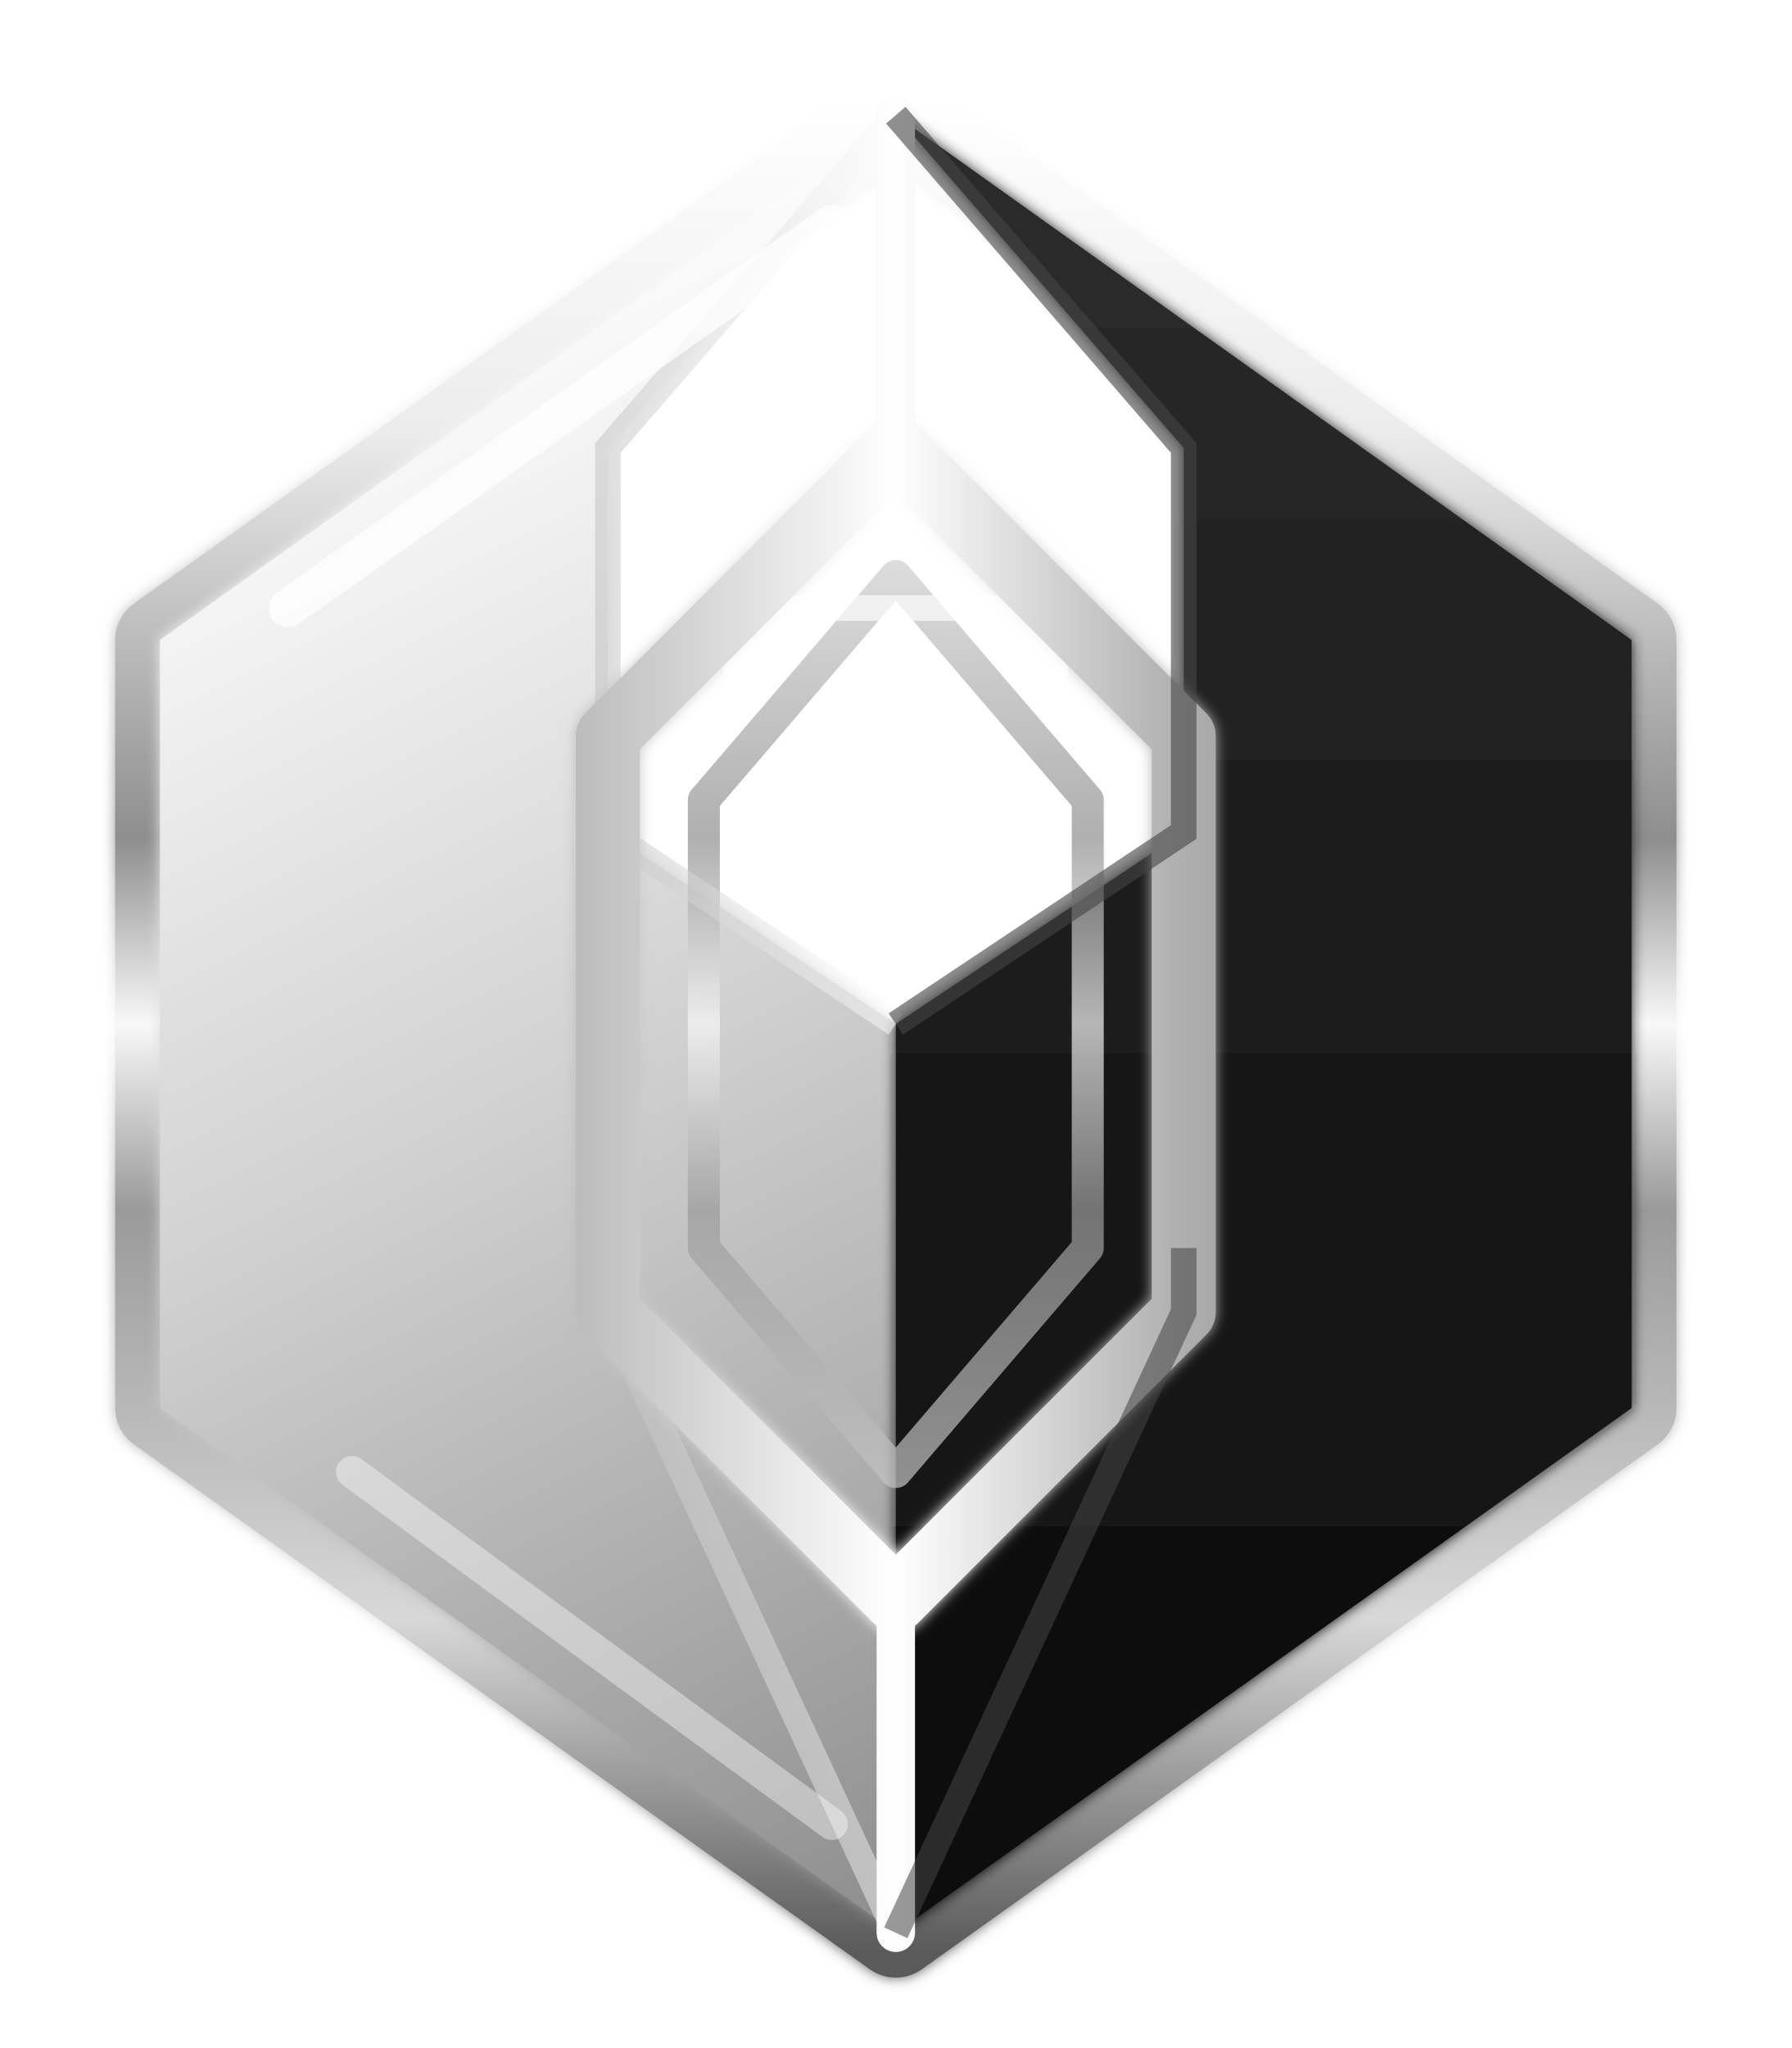
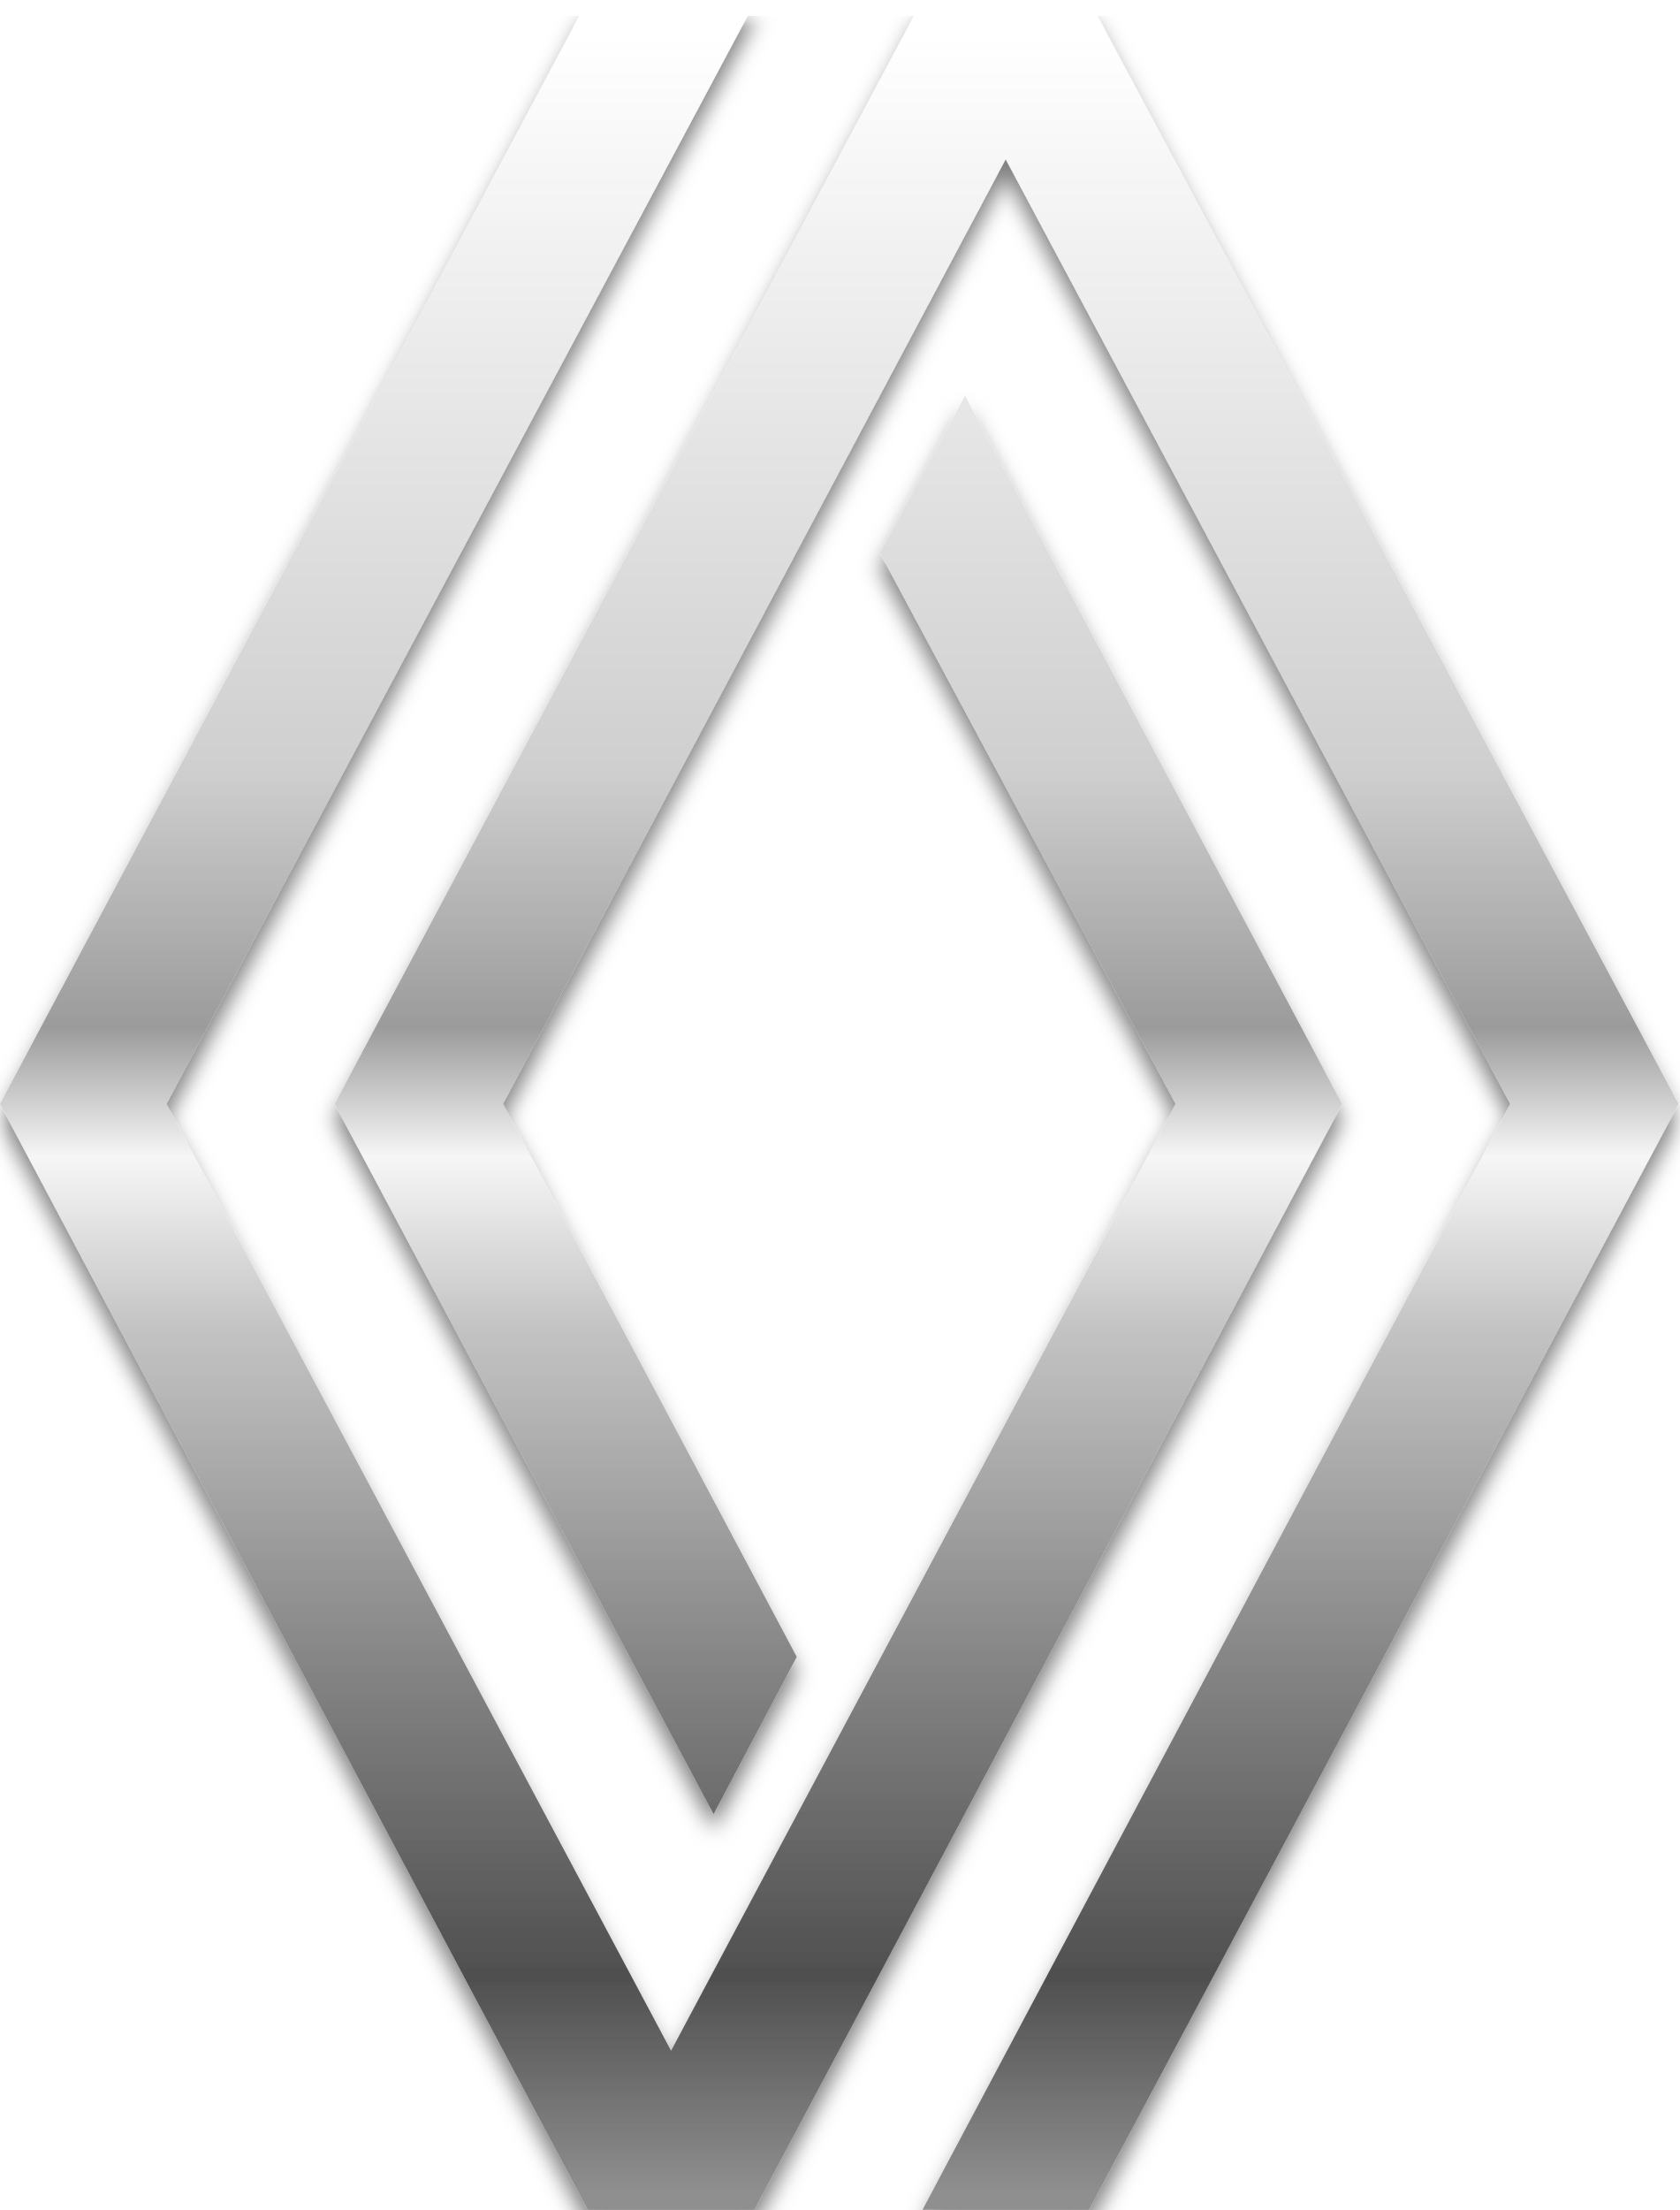
- <svg xmlns="http://www.w3.org/2000/svg" viewBox="0 0 280 320" fill="none">
+ <svg xmlns="http://www.w3.org/2000/svg" viewBox="0 0 954 1255" fill="none">
  <defs>
-     <linearGradient id="c1" x1="140" y1="15" x2="140" y2="305" gradientUnits="userSpaceOnUse">
-       <stop offset="0%" stop-color="#ffffff" />
-       <stop offset="18%" stop-color="#ececec" />
-       <stop offset="40%" stop-color="#8e8e8e" />
-       <stop offset="50%" stop-color="#f8f8f8" />
-       <stop offset="60%" stop-color="#9a9a9a" />
-       <stop offset="82%" stop-color="#d8d8d8" />
-       <stop offset="100%" stop-color="#5a5a5a" />
+     <linearGradient id="ch" x1="477" y1="20" x2="477" y2="1245" gradientUnits="userSpaceOnUse">
+       <stop offset="0" stop-color="#ffffff" />
+       <stop offset="0.12" stop-color="#eeeeee" />
+       <stop offset="0.34" stop-color="#cfcfcf" />
+       <stop offset="0.46" stop-color="#9b9b9b" />
+       <stop offset="0.52" stop-color="#f6f6f6" />
+       <stop offset="0.6" stop-color="#c3c3c3" />
+       <stop offset="0.76" stop-color="#838383" />
+       <stop offset="0.9" stop-color="#4f4f4f" />
+       <stop offset="1" stop-color="#8f8f8f" />
    </linearGradient>
-     <linearGradient id="c2" x1="30" y1="160" x2="250" y2="160" gradientUnits="userSpaceOnUse">
-       <stop offset="0%" stop-color="#6a6a6a" />
-       <stop offset="30%" stop-color="#c4c4c4" />
-       <stop offset="50%" stop-color="#ffffff" />
-       <stop offset="70%" stop-color="#b0b0b0" />
-       <stop offset="100%" stop-color="#5e5e5e" />
-     </linearGradient>
-     <linearGradient id="dark" x1="140" y1="40" x2="140" y2="280" gradientUnits="userSpaceOnUse">
-       <stop offset="0%" stop-color="#2a2a2a" />
-       <stop offset="50%" stop-color="#1a1a1a" />
-       <stop offset="100%" stop-color="#0d0d0d" />
-     </linearGradient>
-     <linearGradient id="light" x1="80" y1="40" x2="200" y2="280" gradientUnits="userSpaceOnUse">
-       <stop offset="0%" stop-color="#ffffff" />
-       <stop offset="45%" stop-color="#d0d0d0" />
-       <stop offset="100%" stop-color="#8a8a8a" />
-     </linearGradient>
-     <filter id="g" x="-8%" y="-8%" width="116%" height="116%">
-       <feGaussianBlur stdDeviation="1" result="b" />
-       <feMerge>
-         <feMergeNode in="b" />
-         <feMergeNode in="SourceGraphic" />
-       </feMerge>
+     <filter id="depth" x="-8%" y="-8%" width="116%" height="116%">
+       <feDropShadow dx="0" dy="9" stdDeviation="6" flood-color="#000000" flood-opacity="0.5" />
    </filter>
  </defs>
-   <path d="M140 18 L255 100 L255 220 L140 302 L25 220 L25 100 Z" stroke="url(#c1)" stroke-width="14" fill="none" stroke-linejoin="round" filter="url(#g)" />
-   <path d="M140 18 L25 100 L25 220 L140 302 L140 160 L95 130 L95 70 Z" fill="url(#light)" filter="url(#g)" />
-   <path d="M140 18 L255 100 L255 220 L140 302 L140 160 L185 130 L185 70 Z" fill="url(#dark)" filter="url(#g)" />
-   <path d="M140 70 L185 115 L185 205 L140 250 L95 205 L95 115 Z" fill="none" stroke="url(#c2)" stroke-width="10" stroke-linejoin="round" filter="url(#g)" />
-   <path d="M140 90 L170 125 L170 195 L140 230 L110 195 L110 125 Z" fill="none" stroke="url(#c1)" stroke-width="5" stroke-linejoin="round" opacity="0.7" />
-   <path d="M140 18 L140 70" stroke="url(#c2)" stroke-width="6" stroke-linecap="round" />
-   <path d="M140 250 L140 302" stroke="url(#c2)" stroke-width="6" stroke-linecap="round" />
-   <path d="M140 18 L95 70 L95 130 L140 160" stroke="url(#c2)" stroke-width="4" fill="none" opacity="0.5" />
-   <path d="M140 18 L185 70 L185 130 L140 160" stroke="#444" stroke-width="4" fill="none" opacity="0.6" />
-   <path d="M140 302 L95 205 L95 195" stroke="url(#c2)" stroke-width="4" fill="none" opacity="0.45" />
-   <path d="M140 302 L185 205 L185 195" stroke="#444" stroke-width="4" fill="none" opacity="0.55" />
-   <path d="M45 95 L130 35" stroke="rgba(255,255,255,0.75)" stroke-width="6" stroke-linecap="round" />
-   <path d="M55 230 L130 285" stroke="rgba(255,255,255,0.4)" stroke-width="5" stroke-linecap="round" />
-   <path d="M115 105 L125 95 L155 95 L165 105" stroke="rgba(255,255,255,0.65)" stroke-width="4" fill="none" stroke-linecap="round" />
+   <path filter="url(#depth)" fill="url(#ch)" fill-rule="evenodd" d="M953.5,626.91 l-334.98,-626.91 h-94.51 L190.07,626.91 l215.27,403.24 l47.25,-89.26 L285.63,626.91 l285.63,-536.6 l286.68,536.6 l-333.93,627.96 h94.51 L953.5,626.91 z M762.38,626.91 L548.16,224.72 l-48.3,89.26 l168.02,312.93 l-286.68,537.65 L94.51,626.91 l334.98,-626.91 h-95.56 L0,626.91 l333.93,627.96 h94.51 L762.38,626.91 z" />
</svg>
